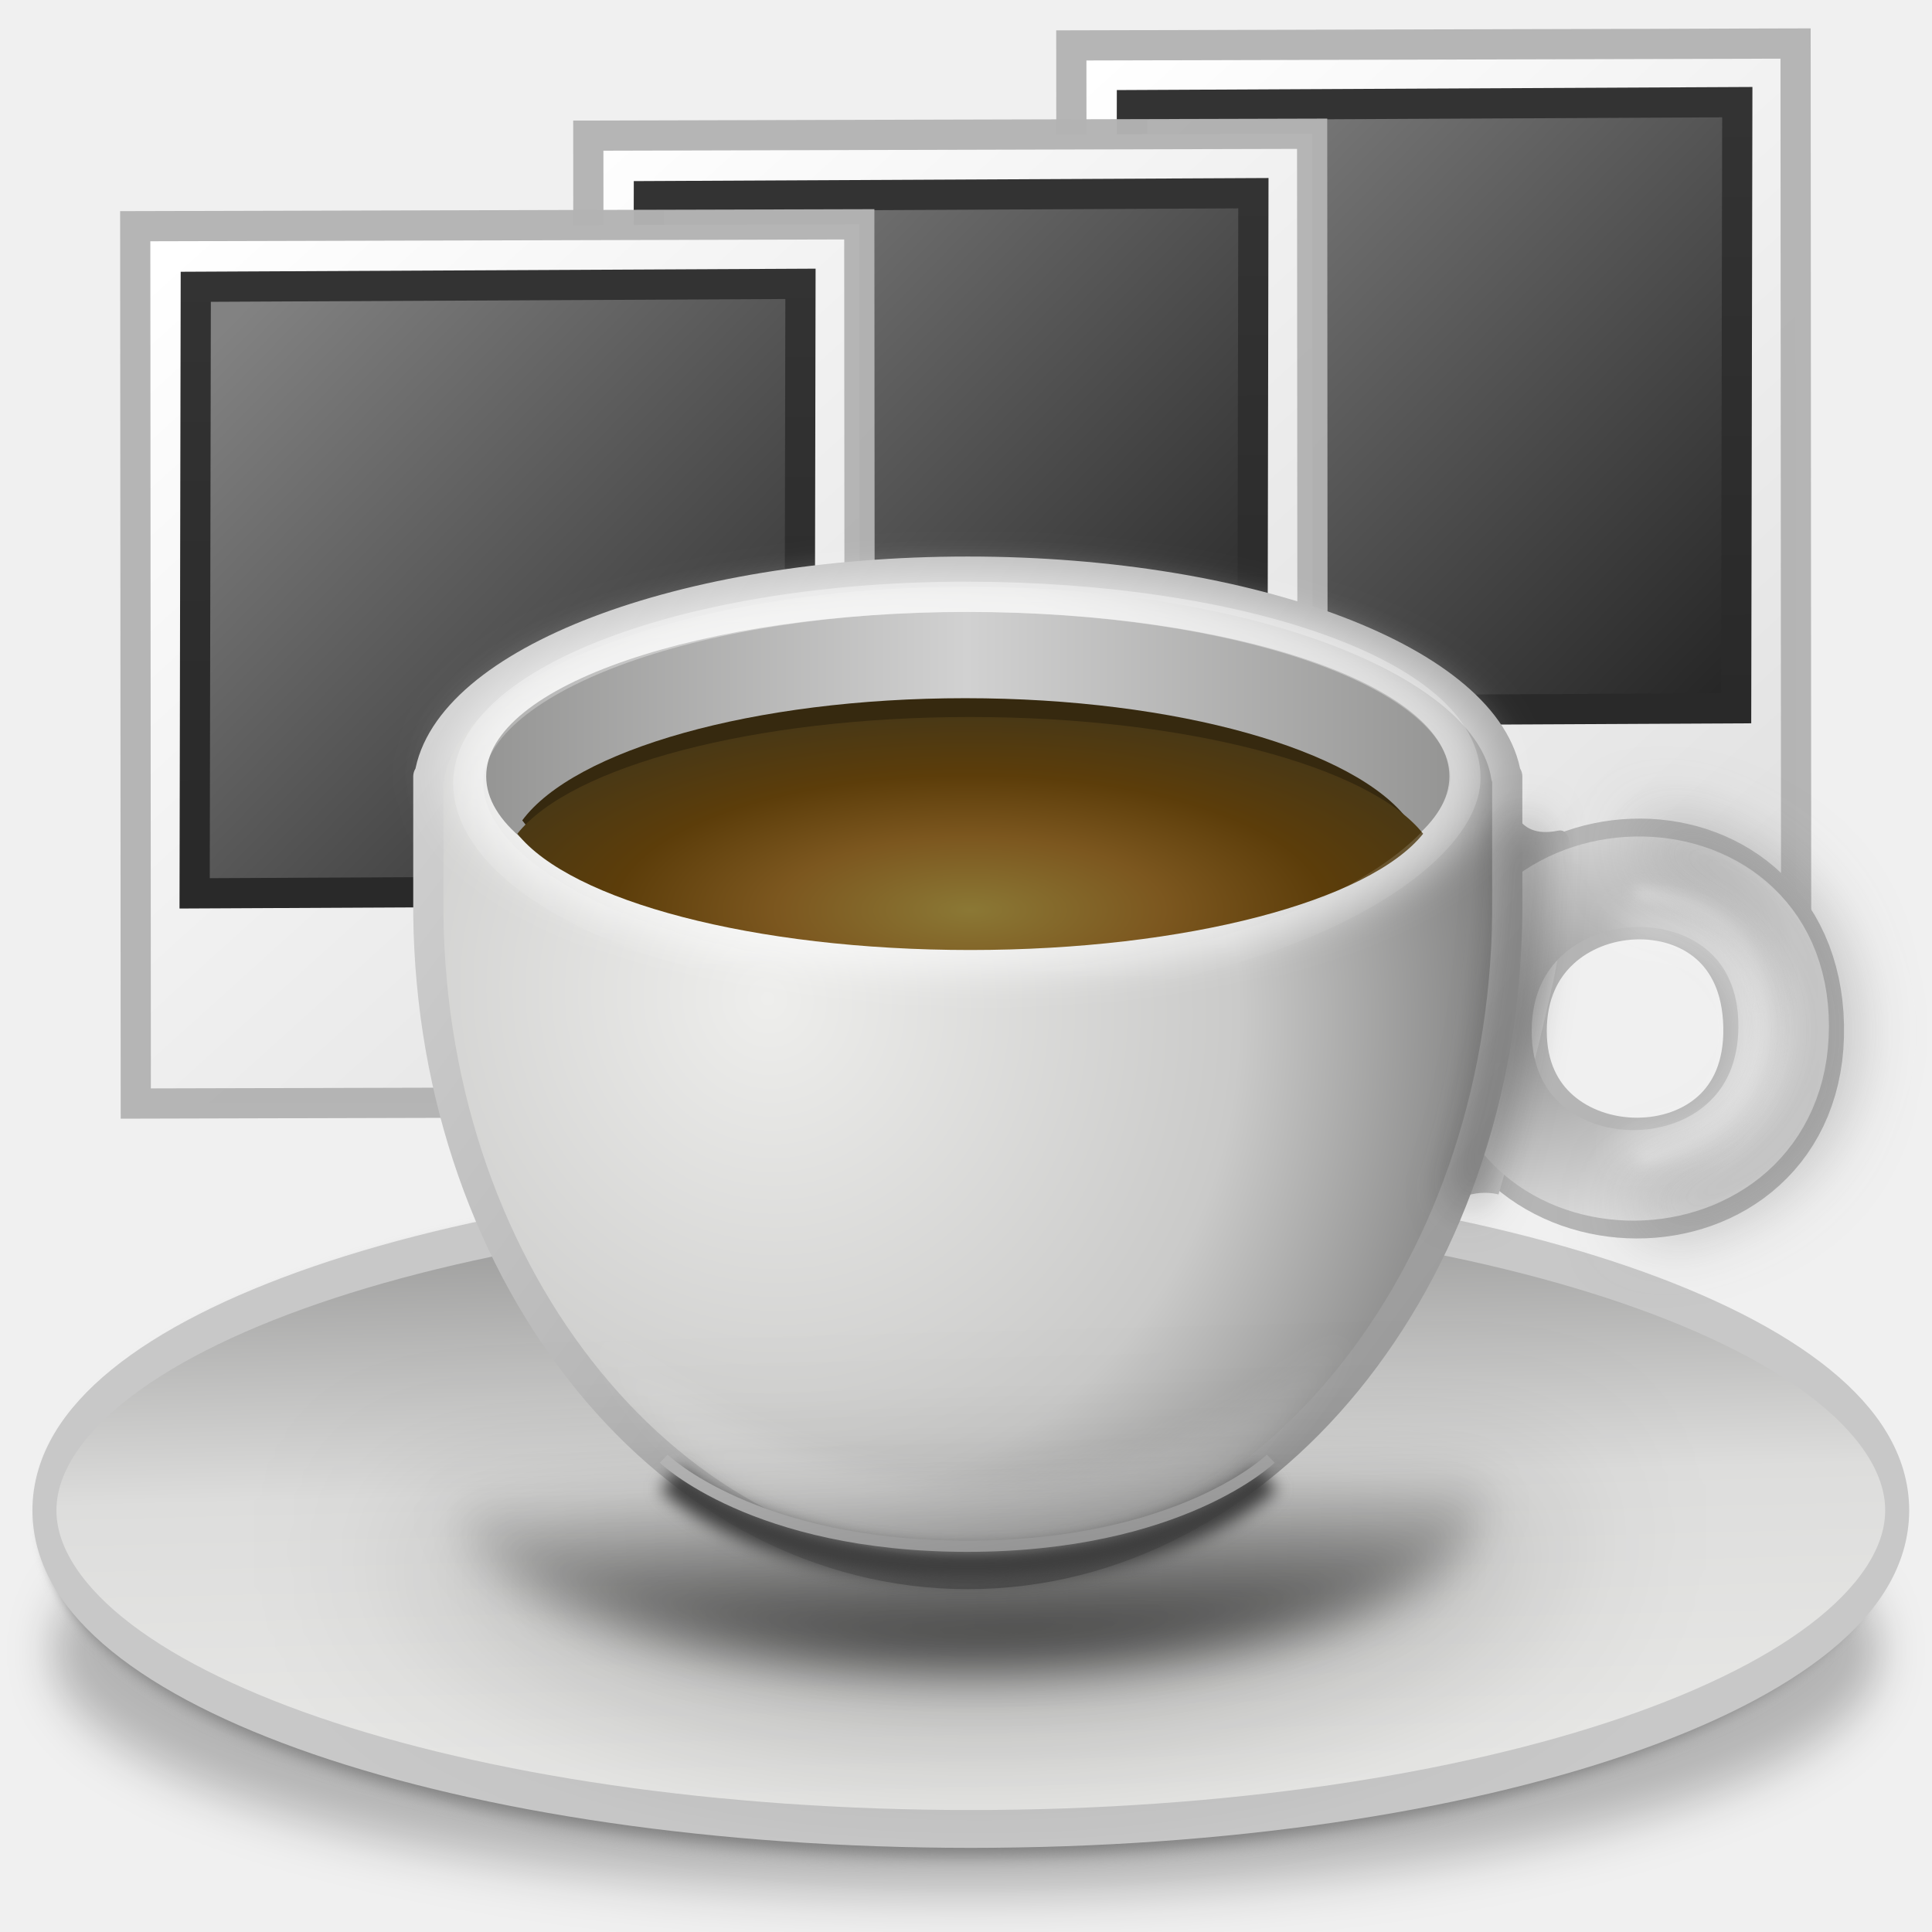
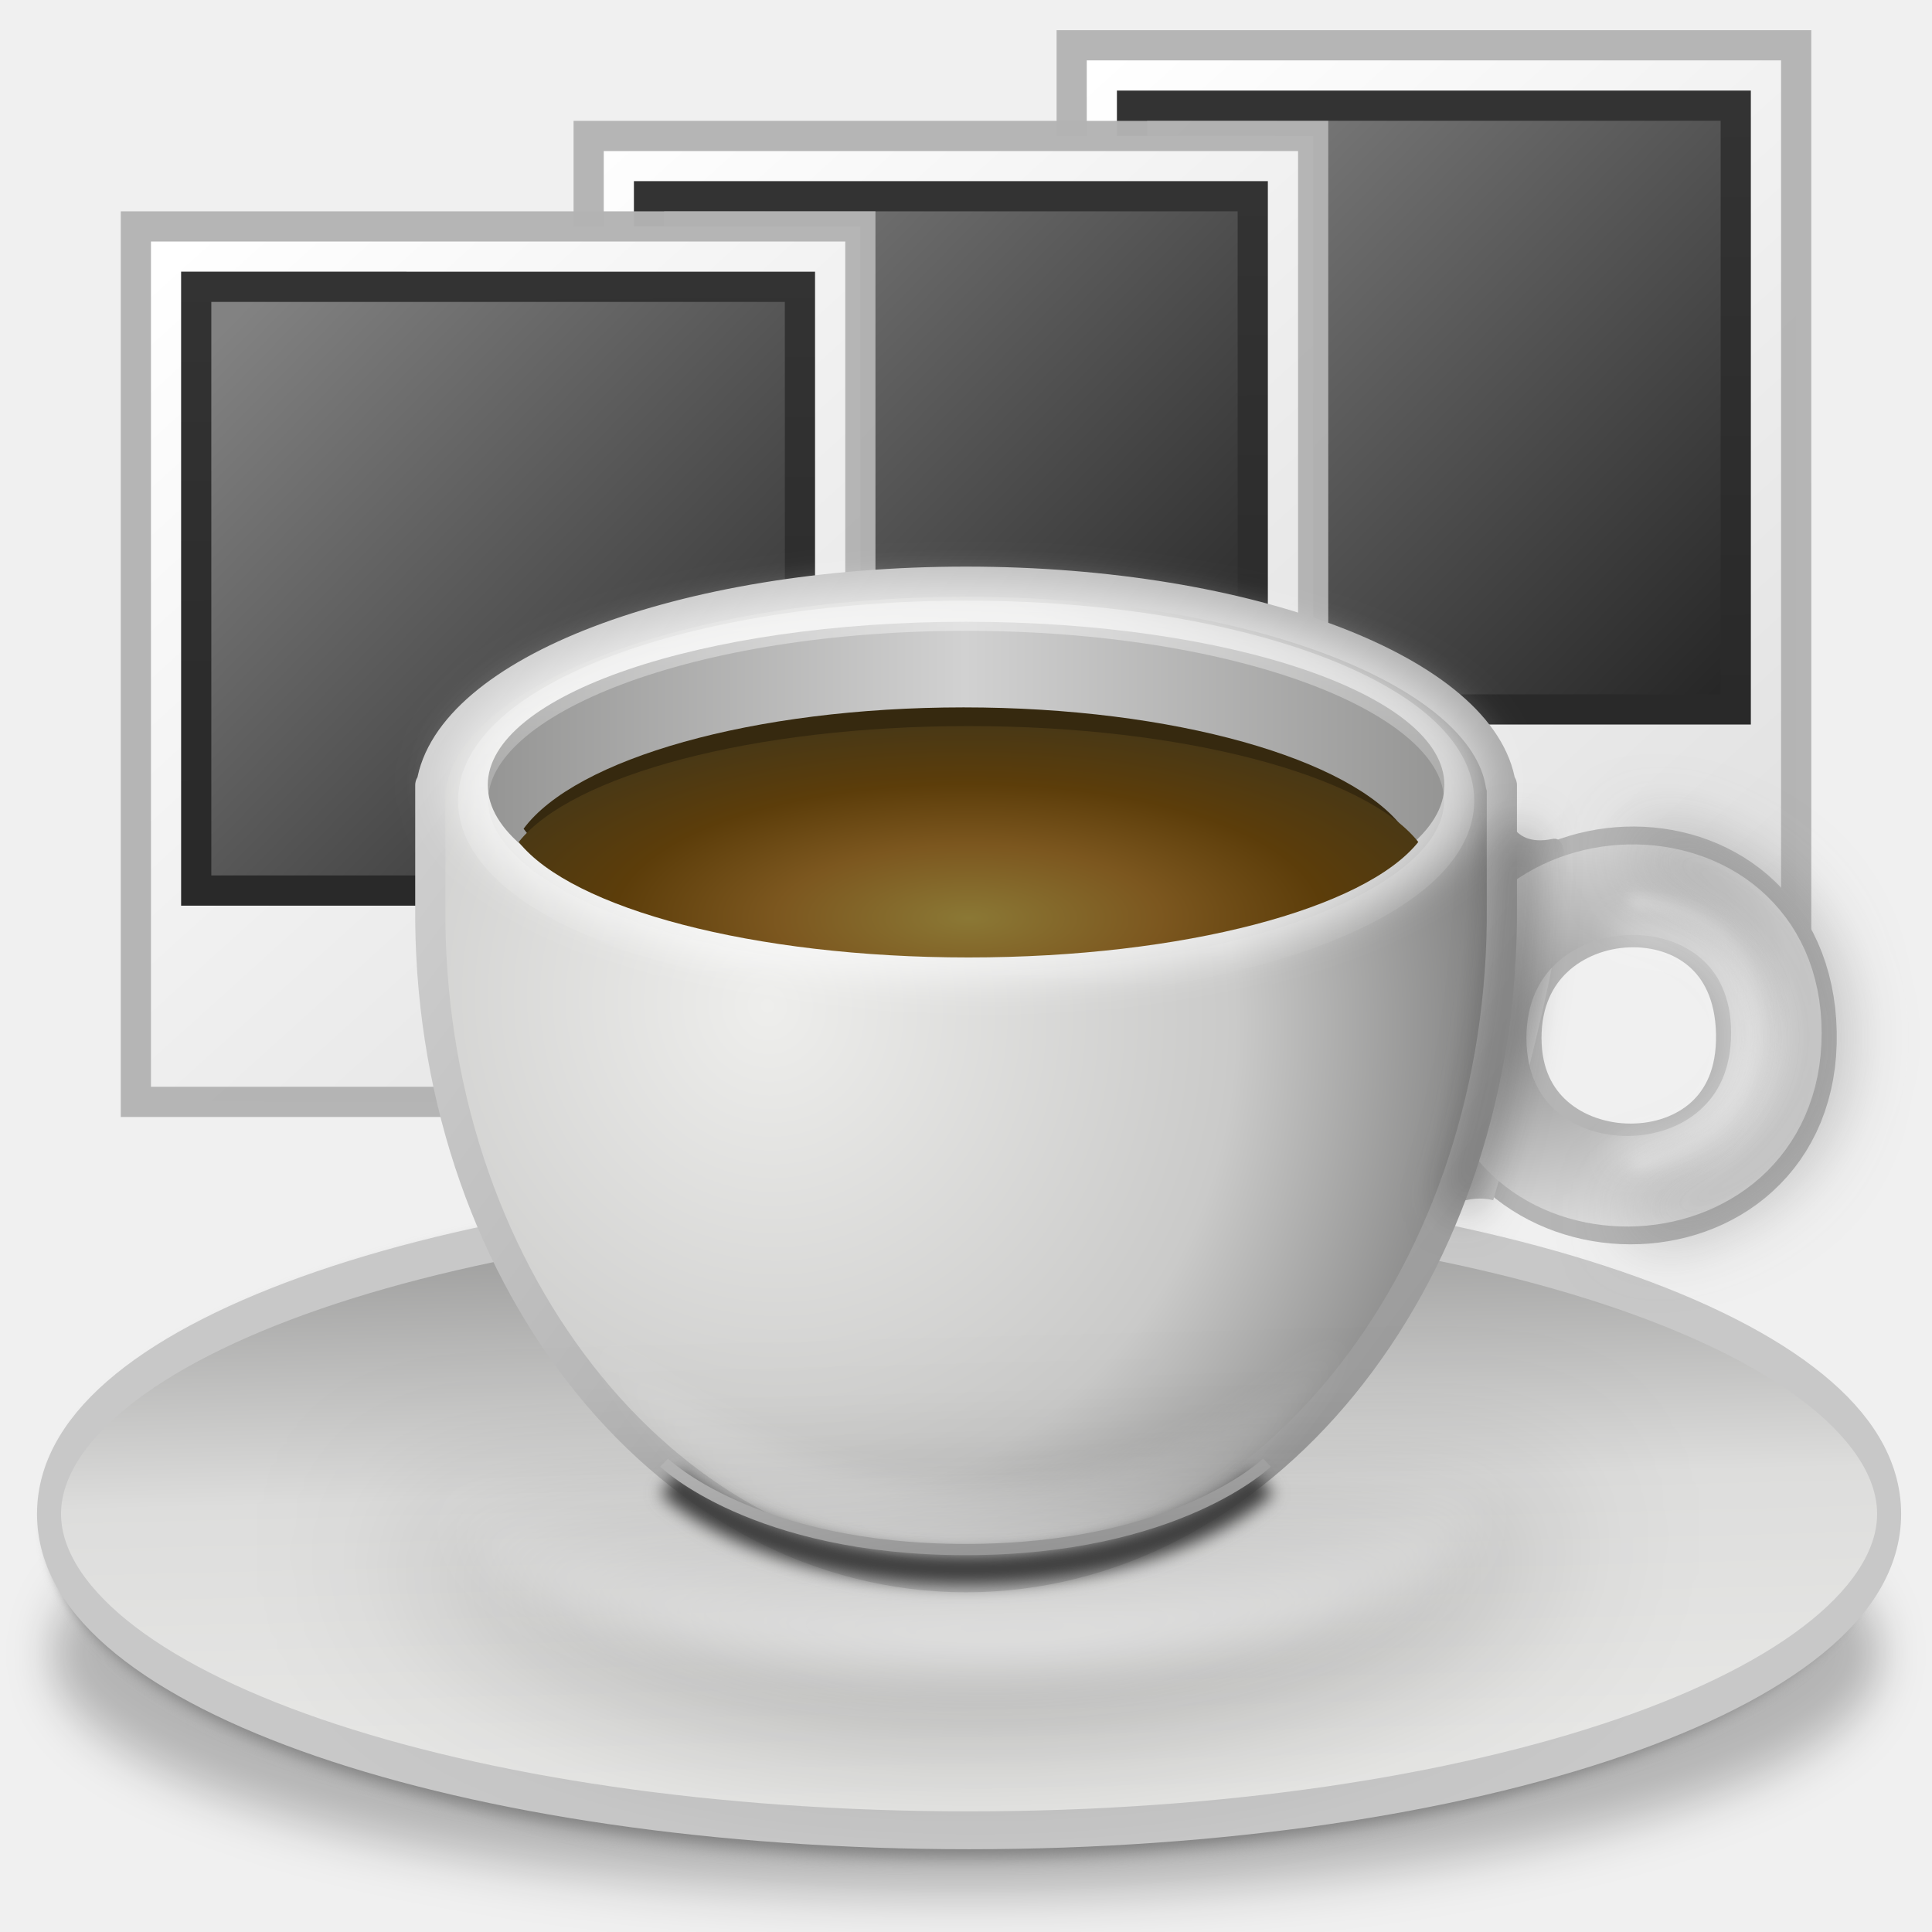
<svg xmlns="http://www.w3.org/2000/svg" xmlns:xlink="http://www.w3.org/1999/xlink" version="1.1" width="64" height="64" id="svg3823">
  <defs id="defs3825">
    <linearGradient id="linearGradient5071-7-3-1">
      <stop id="stop5073-2-9-0" style="stop-color:#000000;stop-opacity:1" offset="0" />
      <stop id="stop5075-2-1-6" style="stop-color:#000000;stop-opacity:0" offset="1" />
    </linearGradient>
    <linearGradient xlink:href="#linearGradient259-942" id="linearGradient4240" gradientUnits="userSpaceOnUse" gradientTransform="matrix(0.2139135,0,0,0.2244086,-11.16175,-1023.815)" x1="108.265" y1="110.281" x2="25.818" y2="14.029" />
    <linearGradient id="linearGradient259-942">
      <stop id="stop3802" style="stop-color:#ffffff;stop-opacity:1" offset="0" />
      <stop id="stop3804" style="stop-color:#e0e0e0;stop-opacity:1" offset="1" />
    </linearGradient>
    <linearGradient xlink:href="#linearGradient4157-401-351" id="linearGradient4242" gradientUnits="userSpaceOnUse" gradientTransform="matrix(0.1901107,0,0,0.1915024,-12.01229,-1018.495)" x1="28.938" y1="17.333" x2="105.365" y2="92.824" />
    <linearGradient id="linearGradient4157-401-351">
      <stop id="stop3790" style="stop-color:#262626;stop-opacity:1" offset="0" />
      <stop id="stop3792" style="stop-color:#828282;stop-opacity:1" offset="1" />
    </linearGradient>
    <linearGradient xlink:href="#linearGradient3610-302" id="linearGradient4244" gradientUnits="userSpaceOnUse" gradientTransform="matrix(0.4315821,0,0,0.559455,11.2688,-992.3885)" x1="-24.032" y1="-13.091" x2="-24.098" y2="-40.164" />
    <linearGradient id="linearGradient3610-302">
      <stop id="stop3796" style="stop-color:#333333;stop-opacity:1" offset="0" />
      <stop id="stop3798" style="stop-color:#292929;stop-opacity:1" offset="1" />
    </linearGradient>
    <linearGradient xlink:href="#linearGradient259-942" id="linearGradient4206" gradientUnits="userSpaceOnUse" gradientTransform="matrix(0.2139135,0,0,0.2244086,-26.42751,-1037.072)" x1="108.265" y1="110.281" x2="25.818" y2="14.029" />
    <linearGradient xlink:href="#linearGradient4157-401-351" id="linearGradient4208" gradientUnits="userSpaceOnUse" gradientTransform="matrix(0.1901107,0,0,0.1915024,-27.31155,-1031.787)" x1="28.938" y1="17.333" x2="105.365" y2="92.824" />
    <linearGradient xlink:href="#linearGradient3610-302" id="linearGradient4210" gradientUnits="userSpaceOnUse" gradientTransform="matrix(0.4315821,0,0,0.559455,-4.03046,-1005.681)" x1="-24.032" y1="-13.091" x2="-24.098" y2="-40.164" />
-     <filter color-interpolation-filters="sRGB" id="filter3955-3" x="-0.028" width="1.055" y="-0.126" height="1.253">
-       <feGaussianBlur stdDeviation="0.335" id="feGaussianBlur3957-5" />
-     </filter>
-     <linearGradient xlink:href="#linearGradient5348-8" id="linearGradient5653" gradientUnits="userSpaceOnUse" x1="-14.992" y1="16.765" x2="-14.992" y2="11.123" />
    <linearGradient id="linearGradient5348-8">
      <stop id="stop5350-1" style="stop-color:#eeeeec;stop-opacity:0.067;" offset="0" />
      <stop id="stop5354-0" style="stop-color:#3c3c3c;stop-opacity:0.84;" offset="1" />
    </linearGradient>
-     <filter color-interpolation-filters="sRGB" id="filter5342-7" x="-0.011" y="-0.052" width="1.023" height="1.103">
-       <feGaussianBlur stdDeviation="0.078" id="feGaussianBlur5344-2" />
-     </filter>
-     <linearGradient xlink:href="#linearGradient5464-4" id="linearGradient5730" gradientUnits="userSpaceOnUse" gradientTransform="matrix(0.390346,0,0,0.3371057,-1.696235,1006.943)" x1="94.203" y1="65.082" x2="106.098" y2="67.957" />
    <linearGradient id="linearGradient5464-4">
      <stop id="stop5466-9" style="stop-color:#989898;stop-opacity:1;" offset="0" />
      <stop offset="0.573" style="stop-color:#b0b0b0;stop-opacity:1;" id="stop5468-9" />
      <stop id="stop5470-2" style="stop-color:#e5e5e5;stop-opacity:1;" offset="1" />
    </linearGradient>
-     <radialGradient xlink:href="#linearGradient5306-3" id="radialGradient5727" gradientUnits="userSpaceOnUse" gradientTransform="matrix(0.2422994,0.2723371,-0.3162934,0.2814075,34.20367,981.3236)" cx="106.305" cy="66.88" fx="106.305" fy="66.88" r="15.57" />
    <linearGradient id="linearGradient5306-3">
      <stop offset="0" style="stop-color:#989898;stop-opacity:1;" id="stop5308-6" />
      <stop id="stop5320-6" style="stop-color:#b0b0b0;stop-opacity:1;" offset="0.331" />
      <stop offset="1" style="stop-color:#e5e5e5;stop-opacity:1;" id="stop5310-7" />
    </linearGradient>
-     <linearGradient xlink:href="#linearGradient3967-4" id="linearGradient5659" gradientUnits="userSpaceOnUse" x1="-13.725" y1="20.628" x2="-13.95" y2="6.172" />
    <linearGradient id="linearGradient3967-4">
      <stop offset="0" style="stop-color:#f9f9f6;stop-opacity:1;" id="stop3969-6" />
      <stop offset="0.509" style="stop-color:#dddddc;stop-opacity:1;" id="stop3971-9" />
      <stop offset="1" style="stop-color:#2f2f2f;stop-opacity:1;" id="stop3973-6" />
    </linearGradient>
-     <radialGradient xlink:href="#linearGradient5272-0" id="radialGradient5721" gradientUnits="userSpaceOnUse" gradientTransform="matrix(0.180531,0.6651864,-0.6213648,0.1686379,36.86119,1029.312)" cx="-7.947" cy="26.682" fx="-7.947" fy="26.682" r="32" />
    <linearGradient id="linearGradient5272-0">
      <stop offset="0" style="stop-color:#eeeeec;stop-opacity:1" id="stop5274-9" />
      <stop offset="0.577" style="stop-color:#cacac9;stop-opacity:1" id="stop5276-9" />
      <stop offset="1" style="stop-color:#6b6b6b;stop-opacity:1" id="stop5278-5" />
    </linearGradient>
-     <linearGradient xlink:href="#linearGradient3584-1" id="linearGradient5723" gradientUnits="userSpaceOnUse" gradientTransform="matrix(0.4344347,0,0,0.4777772,-13.13538,1017.064)" x1="117.303" y1="55.031" x2="53.303" y2="2.36" />
    <linearGradient id="linearGradient3584-1">
      <stop id="stop3586-7" style="stop-color:#929292;stop-opacity:1;" offset="0" />
      <stop id="stop3588-3" style="stop-color:#d4d4d4;stop-opacity:1;" offset="1" />
    </linearGradient>
-     <filter x="-0.056" y="-0.113" width="1.113" height="1.225" color-interpolation-filters="sRGB" id="filter3550-0">
-       <feGaussianBlur stdDeviation="1.374" id="feGaussianBlur3552-8" />
-     </filter>
-     <linearGradient xlink:href="#linearGradient3526-5" id="linearGradient5717" gradientUnits="userSpaceOnUse" gradientTransform="matrix(0.4172382,0,0,0.2846743,21.52335,1018.225)" spreadMethod="reflect" x1="5.684" y1="16.366" x2="35.033" y2="16.366" />
    <linearGradient id="linearGradient3526-5">
      <stop id="stop3528-4" style="stop-color:#d1d1d1;stop-opacity:1" offset="0" />
      <stop id="stop3530-3" style="stop-color:#959594;stop-opacity:1" offset="1" />
    </linearGradient>
-     <radialGradient xlink:href="#linearGradient3740-9" id="radialGradient5713" gradientUnits="userSpaceOnUse" gradientTransform="matrix(0.5010873,-1.2355755e-8,0,0.1891321,19.75713,1020.126)" cx="8.438" cy="32.535" fx="8.438" fy="32.535" r="26.406" />
    <linearGradient id="linearGradient3740-9">
      <stop id="stop3743-4" style="stop-color:#8b7835;stop-opacity:1;" offset="0" />
      <stop id="stop3771-6" style="stop-color:#7c571f;stop-opacity:1;" offset="0.371" />
      <stop id="stop3745-2" style="stop-color:#5c3d0a;stop-opacity:1;" offset="0.686" />
      <stop id="stop3747-3" style="stop-color:#483816;stop-opacity:1" offset="1" />
    </linearGradient>
-     <linearGradient xlink:href="#linearGradient5071-7-3-1" id="linearGradient5669" gradientUnits="userSpaceOnUse" x1="23.476" y1="43.139" x2="23.388" y2="39.335" />
-     <filter color-interpolation-filters="sRGB" id="filter5396-0" x="-0.157" width="1.313" y="-0.529" height="2.059">
-       <feGaussianBlur stdDeviation="1.442" id="feGaussianBlur5398-7" />
-     </filter>
    <linearGradient id="linearGradient5236-7">
      <stop style="stop-color:#ffffff;stop-opacity:1;" offset="0" id="stop5238-4" />
      <stop style="stop-color:#ffffff;stop-opacity:0" offset="1" id="stop5240-3" />
    </linearGradient>
-     <filter id="filter5268-1" x="-0.052" width="1.105" y="-0.177" height="1.354" color-interpolation-filters="sRGB">
-       <feGaussianBlur stdDeviation="0.482" id="feGaussianBlur5270-2" />
-     </filter>
-     <linearGradient xlink:href="#linearGradient5236-7" id="linearGradient5673" gradientUnits="userSpaceOnUse" gradientTransform="translate(-64.30252,-0.03124965)" x1="87.05" y1="53.75" x2="87.05" y2="41.73" />
-     <filter color-interpolation-filters="sRGB" id="filter3615-8" x="-0.032" y="-0.098" width="1.064" height="1.196">
-       <feGaussianBlur stdDeviation="0.655" id="feGaussianBlur3617-0" />
-     </filter>
-     <linearGradient xlink:href="#linearGradient5236-7" id="linearGradient5707" gradientUnits="userSpaceOnUse" gradientTransform="matrix(0.4300849,0,0,0.3226855,21.44947,1018.005)" x1="-1.937" y1="0.988" x2="-1.937" y2="31.827" />
-     <filter id="filter5300-7" x="-0.05" width="1.101" y="-0.353" height="1.756" color-interpolation-filters="sRGB">
-       <feGaussianBlur stdDeviation="0.21" id="feGaussianBlur5302-7" />
-     </filter>
-     <linearGradient xlink:href="#linearGradient3584-0-9" id="linearGradient5703" gradientUnits="userSpaceOnUse" gradientTransform="matrix(0.9398945,0,0,1.01253,1.273833,1002.024)" x1="21.767" y1="47.292" x2="19.958" y2="34.771" />
    <linearGradient id="linearGradient3584-0-9">
      <stop id="stop3586-1-3" style="stop-color:#5f5f5f;stop-opacity:1" offset="0" />
      <stop id="stop3588-6-2" style="stop-color:#c6c6c6;stop-opacity:1" offset="1" />
    </linearGradient>
-     <filter color-interpolation-filters="sRGB" id="filter5518-0" x="-1.03" width="3.072" y="-0.145" height="1.299">
-       <feGaussianBlur stdDeviation="1.554" id="feGaussianBlur5520-7" />
-     </filter>
-     <filter color-interpolation-filters="sRGB" id="filter4172-8" x="-0.122" width="1.285" y="-0.082" height="1.163">
-       <feGaussianBlur stdDeviation="0.461" id="feGaussianBlur4174-2" />
-     </filter>
-     <filter color-interpolation-filters="sRGB" id="filter4157-0" x="-0.314" width="1.665" y="-0.209" height="1.419">
-       <feGaussianBlur stdDeviation="1.174" id="feGaussianBlur4159-7" />
-     </filter>
-     <filter id="filter5623" x="-0.459" width="2.021" y="-0.28" height="1.561">
-       <feGaussianBlur stdDeviation="2.367" id="feGaussianBlur5625" />
-     </filter>
    <linearGradient xlink:href="#linearGradient259-942" id="linearGradient1" gradientUnits="userSpaceOnUse" gradientTransform="matrix(0.2139135,0,0,0.2244086,-11.16175,-1023.815)" x1="108.265" y1="110.281" x2="25.818" y2="14.029" />
    <linearGradient xlink:href="#linearGradient4157-401-351" id="linearGradient2" gradientUnits="userSpaceOnUse" gradientTransform="matrix(0.1901107,0,0,0.1915024,-12.01229,-1018.495)" x1="28.938" y1="17.333" x2="105.365" y2="92.824" />
    <linearGradient xlink:href="#linearGradient3610-302" id="linearGradient3" gradientUnits="userSpaceOnUse" gradientTransform="matrix(0.4315821,0,0,0.559455,11.2688,-992.3885)" x1="-24.032" y1="-13.091" x2="-24.098" y2="-40.164" />
-     <linearGradient xlink:href="#linearGradient5071-7-3-1" id="linearGradient4" gradientUnits="userSpaceOnUse" x1="23.476" y1="43.139" x2="23.388" y2="39.335" />
+     <filter color-interpolation-filters="sRGB" id="filter3955-3-3" x="-0.028" width="1.055" y="-0.126" height="1.253">
+       <feGaussianBlur stdDeviation="0.335" id="feGaussianBlur3957-5-6" />
+     </filter>
+     <filter color-interpolation-filters="sRGB" id="filter5342-7-3" x="-0.011" y="-0.052" width="1.023" height="1.104">
+       <feGaussianBlur stdDeviation="0.078" id="feGaussianBlur5344-2-5" />
+     </filter>
+     <radialGradient xlink:href="#linearGradient5306-3" id="radialGradient5727-1" gradientUnits="userSpaceOnUse" gradientTransform="matrix(0.2422994,0.2723371,-0.3162934,0.2814075,34.20367,981.3236)" cx="106.305" cy="66.88" fx="106.305" fy="66.88" r="15.57" />
+     <radialGradient xlink:href="#linearGradient5272-0" id="radialGradient5721-0" gradientUnits="userSpaceOnUse" gradientTransform="matrix(0.180531,0.6651864,-0.6213648,0.1686379,36.86119,1029.312)" cx="-7.947" cy="26.682" fx="-7.947" fy="26.682" r="32" />
+     <filter x="-0.056" y="-0.113" width="1.113" height="1.225" color-interpolation-filters="sRGB" id="filter3550-0-7">
+       <feGaussianBlur stdDeviation="1.374" id="feGaussianBlur3552-8-9" />
+     </filter>
+     <radialGradient xlink:href="#linearGradient3740-9" id="radialGradient5713-2" gradientUnits="userSpaceOnUse" gradientTransform="matrix(0.5010873,-1.2355755e-8,0,0.1891321,19.75713,1020.126)" cx="8.438" cy="32.535" fx="8.438" fy="32.535" r="26.406" />
+     <filter color-interpolation-filters="sRGB" id="filter5396-0-2" x="-0.157" width="1.313" y="-0.529" height="2.059">
+       <feGaussianBlur stdDeviation="1.442" id="feGaussianBlur5398-7-2" />
+     </filter>
+     <linearGradient xlink:href="#linearGradient5236-7" id="linearGradient5671" gradientUnits="userSpaceOnUse" x1="23.476" y1="43.139" x2="23.388" y2="39.335" />
+     <filter id="filter5268-1-7" x="-0.052" width="1.105" y="-0.177" height="1.354" color-interpolation-filters="sRGB">
+       <feGaussianBlur stdDeviation="0.482" id="feGaussianBlur5270-2-3" />
+     </filter>
+     <filter color-interpolation-filters="sRGB" id="filter3615-8-6" x="-0.032" y="-0.098" width="1.064" height="1.196">
+       <feGaussianBlur stdDeviation="0.655" id="feGaussianBlur3617-0-1" />
+     </filter>
+     <filter id="filter5300-7-2" x="-0.051" width="1.101" y="-0.354" height="1.758" color-interpolation-filters="sRGB">
+       <feGaussianBlur stdDeviation="0.21" id="feGaussianBlur5302-7-9" />
+     </filter>
+     <filter color-interpolation-filters="sRGB" id="filter5518-0-9" x="-1.031" width="3.074" y="-0.145" height="1.299">
+       <feGaussianBlur stdDeviation="1.554" id="feGaussianBlur5520-7-4" />
+     </filter>
+     <filter color-interpolation-filters="sRGB" id="filter4172-8-7" x="-0.122" width="1.285" y="-0.082" height="1.163">
+       <feGaussianBlur stdDeviation="0.461" id="feGaussianBlur4174-2-8" />
+     </filter>
+     <filter color-interpolation-filters="sRGB" id="filter4157-0-4" x="-0.314" width="1.665" y="-0.209" height="1.419">
+       <feGaussianBlur stdDeviation="1.174" id="feGaussianBlur4159-7-5" />
+     </filter>
+     <filter id="filter5623-0" x="-0.459" width="2.021" y="-0.281" height="1.562">
+       <feGaussianBlur stdDeviation="2.367" id="feGaussianBlur5625-3" />
+     </filter>
+     <linearGradient xlink:href="#linearGradient5348-8" id="linearGradient5" gradientUnits="userSpaceOnUse" x1="-14.992" y1="16.765" x2="-14.992" y2="11.123" />
+     <linearGradient xlink:href="#linearGradient5464-4" id="linearGradient6" gradientUnits="userSpaceOnUse" gradientTransform="matrix(0.390346,0,0,0.3371057,-1.696235,1006.943)" x1="94.203" y1="65.082" x2="106.098" y2="67.957" />
+     <linearGradient xlink:href="#linearGradient3967-4" id="linearGradient7" gradientUnits="userSpaceOnUse" x1="-13.725" y1="20.628" x2="-13.95" y2="6.172" />
+     <linearGradient xlink:href="#linearGradient3584-1" id="linearGradient8" gradientUnits="userSpaceOnUse" gradientTransform="matrix(0.4344347,0,0,0.4777772,-13.13538,1017.064)" x1="117.303" y1="55.031" x2="53.303" y2="2.36" />
+     <linearGradient xlink:href="#linearGradient3526-5" id="linearGradient9" gradientUnits="userSpaceOnUse" gradientTransform="matrix(0.4172382,0,0,0.2846743,21.52335,1018.225)" x1="5.684" y1="16.366" x2="35.033" y2="16.366" spreadMethod="reflect" />
+     <linearGradient xlink:href="#linearGradient5071-7-3-1" id="linearGradient10" gradientUnits="userSpaceOnUse" x1="23.476" y1="43.139" x2="23.388" y2="39.335" />
+     <linearGradient xlink:href="#linearGradient5236-7" id="linearGradient11" gradientUnits="userSpaceOnUse" gradientTransform="translate(-64.30252,-0.03124965)" x1="87.05" y1="53.75" x2="87.05" y2="41.73" />
+     <linearGradient xlink:href="#linearGradient5236-7" id="linearGradient12" gradientUnits="userSpaceOnUse" gradientTransform="matrix(0.4300849,0,0,0.3226855,21.44947,1018.005)" x1="-1.937" y1="0.988" x2="-1.937" y2="31.827" />
+     <linearGradient xlink:href="#linearGradient3584-0-9" id="linearGradient13" gradientUnits="userSpaceOnUse" gradientTransform="matrix(0.9398945,0,0,1.01253,1.273833,1002.024)" x1="21.767" y1="47.292" x2="19.958" y2="34.771" />
  </defs>
  <g id="layer1" transform="matrix(1.305834,0,0,1.306023,3.65999,-1310.718)" style="stroke-width:0.766">
    <g transform="translate(35.80373,6.665439)" id="g4234" style="display:inline;stroke-width:0.766">
-       <rect width="18.373" height="22.244" x="-6.31" y="-1020.294" transform="matrix(-0.9999966,0.00262257,-6.3478256e-4,-0.9999998,0,0)" id="rect4236" style="fill:url(#linearGradient1);fill-opacity:1;stroke:#b3b3b3;stroke-width:0.766;stroke-linecap:round;stroke-linejoin:miter;stroke-miterlimit:4;stroke-dasharray:none;stroke-opacity:0.969" />
-       <rect width="15.358" height="15.374" rx="0" ry="0" x="-7.342" y="-1014.932" transform="matrix(-0.9999881,0.00488177,0.00187765,-0.9999982,0,0)" id="rect4238" style="fill:url(#linearGradient2);fill-opacity:1;stroke:url(#linearGradient3);stroke-width:0.766;stroke-linecap:round;stroke-linejoin:miter;stroke-miterlimit:4;stroke-dasharray:none;stroke-opacity:1" />
+       <path id="rect4236" style="fill:url(#linearGradient1);stroke:#b3b3b3;stroke-linecap:round;stroke-opacity:0.969" transform="matrix(-0.9999966,0.00262257,-6.3478256e-4,-0.9999998,0,0)" d="m -6.311,-1020.3 18.379,0.048 -0.014,22.205 -18.379,-0.048 z" />
+       <path id="rect4238" style="fill:url(#linearGradient2);stroke:url(#linearGradient3);stroke-width:0.766;stroke-linecap:round" transform="matrix(-0.9999881,0.00488177,0.00187765,-0.9999982,0,0)" d="m -7.332,-1014.961 15.316,0.075 0.029,15.314 -15.316,-0.075 z" />
    </g>
    <g id="g4224" transform="translate(22.15663,8.680403)" style="display:inline;stroke-width:0.766">
-       <rect style="fill:url(#linearGradient4240);fill-opacity:1;stroke:#b3b3b3;stroke-width:0.766;stroke-linecap:round;stroke-linejoin:miter;stroke-miterlimit:4;stroke-dasharray:none;stroke-opacity:0.969" id="rect4148" transform="matrix(-0.9999966,0.00262257,-6.3478256e-4,-0.9999998,0,0)" y="-1020.584" x="-7.693" height="22.257" width="18.362" />
-       <rect style="fill:url(#linearGradient4242);fill-opacity:1;stroke:url(#linearGradient4244);stroke-width:0.766;stroke-linecap:round;stroke-linejoin:miter;stroke-miterlimit:4;stroke-dasharray:none;stroke-opacity:1" id="rect4150" transform="matrix(-0.9999881,0.00488177,0.00187765,-0.9999982,0,0)" y="-1015.246" x="-8.714" ry="0" rx="0" height="15.387" width="15.336" />
+       <path id="rect4148" style="fill:url(#linearGradient4240);stroke:#b3b3b3;stroke-linecap:round;stroke-opacity:0.969" transform="matrix(-0.9999966,0.00262257,-6.3478256e-4,-0.9999998,0,0)" d="m -7.705,-1020.586 18.379,0.048 -0.014,22.203 -18.379,-0.048 z" />
+       <path id="rect4150" style="fill:url(#linearGradient4242);stroke:url(#linearGradient4244);stroke-width:0.766;stroke-linecap:round" transform="matrix(-0.9999881,0.00488177,0.00187765,-0.9999982,0,0)" d="m -8.727,-1015.25 15.316,0.075 0.029,15.314 -15.316,-0.075 z" />
    </g>
    <g id="g4202" transform="translate(-2.090571,-2.492006)" style="display:inline;stroke-width:0.766">
-       <rect width="18.368" height="22.253" x="-20.444" y="-1034.083" transform="matrix(-0.9999966,0.00262257,-6.3478256e-4,-0.9999998,0,0)" id="rect3580" style="fill:url(#linearGradient4206);fill-opacity:1;stroke:#b3b3b3;stroke-width:0.766;stroke-linecap:round;stroke-linejoin:miter;stroke-miterlimit:4;stroke-dasharray:none;stroke-opacity:0.969" />
-       <rect width="15.34" height="15.385" rx="0" ry="0" x="-21.497" y="-1028.778" transform="matrix(-0.9999881,0.00488177,0.00187765,-0.9999982,0,0)" id="rect3582" style="fill:url(#linearGradient4208);fill-opacity:1;stroke:url(#linearGradient4210);stroke-width:0.766;stroke-linecap:round;stroke-linejoin:miter;stroke-miterlimit:4;stroke-dasharray:none;stroke-opacity:1" />
+       <path id="rect3580" style="fill:url(#linearGradient4206);stroke:#b3b3b3;stroke-linecap:round;stroke-opacity:0.969" transform="matrix(-0.9999966,0.00262257,-6.3478256e-4,-0.9999998,0,0)" d="m -20.457,-1034.089 18.379,0.048 -0.014,22.205 -18.379,-0.048 z" />
+       <path id="rect3582" style="fill:url(#linearGradient4208);stroke:url(#linearGradient4210);stroke-width:0.766;stroke-linecap:round" transform="matrix(-0.9999881,0.00488177,0.00187765,-0.9999982,0,0)" d="m -21.513,-1028.782 15.316,0.075 0.029,15.314 -15.316,-0.075 z" />
    </g>
-     <g id="g6347" style="display:inline;stroke-width:0.766" transform="translate(-2.174902,0.4019733)">
-       <ellipse transform="matrix(1.592092,0,0,1.937094,46.2541,1018.848)" id="path3953" style="opacity:0.25;fill:#000000;fill-opacity:1;stroke:none;stroke-width:0.766;filter:url(#filter3955-3)" cx="-14.054" cy="13.529" rx="14.584" ry="3.182" />
-       <ellipse style="opacity:0.784;fill:url(#linearGradient5653);fill-opacity:1;stroke:none;stroke-width:0.766" id="path5346" transform="matrix(1.612438,0,0,2.541313,46.671,1007.115)" cx="-14.054" cy="13.529" rx="14.584" ry="3.182" />
-       <ellipse style="fill:none;stroke:#828282;stroke-width:0.285;stroke-linecap:round;stroke-linejoin:round;stroke-miterlimit:4;stroke-dasharray:none;stroke-opacity:1;filter:url(#filter5342-7)" id="path5304" transform="matrix(1.591963,0,0,2.557236,46.24865,1007.163)" cx="-14.054" cy="13.529" rx="14.584" ry="3.182" />
-       <path style="fill:none;stroke:#b5b5b5;stroke-width:3.063;stroke-linecap:butt;stroke-linejoin:miter;stroke-miterlimit:4;stroke-dasharray:none;stroke-opacity:1" d="m 37.079,1029.345 c 0,-4.909 7.438,-5.329 7.541,-0.126 0.103,5.204 -7.541,5.035 -7.541,0.126 z" id="path5400" />
-       <path id="path5454" d="m 37.729,1023.461 c 0,0 0.028,1.038 1.171,0.801 1.267,-0.263 -1.513,9.228 -1.513,9.228 0,0 -0.976,-0.295 -1.61,0.674 -1.464,2.236 1.952,-10.703 1.952,-10.703 z" style="fill:url(#linearGradient5730);fill-opacity:1;stroke:none;stroke-width:0.766" />
-       <path id="path4584" d="m 37.079,1029.345 c 0,-4.909 7.541,-5.144 7.541,-0.126 0,5.019 -7.541,5.035 -7.541,0.126 z" style="fill:none;stroke:url(#radialGradient5727);stroke-width:2.297;stroke-linecap:butt;stroke-linejoin:miter;stroke-miterlimit:4;stroke-dasharray:none;stroke-opacity:1" />
-       <ellipse transform="matrix(1.611369,0,0,2.539629,46.64577,1007.143)" id="path3150" style="fill:url(#linearGradient5659);fill-opacity:1;stroke:#c8c8c8;stroke-width:0.378;stroke-linecap:round;stroke-linejoin:round;stroke-miterlimit:4;stroke-dasharray:none;stroke-opacity:1" cx="-14.054" cy="13.529" rx="14.584" ry="3.182" />
-       <path d="m 23.923,1017.692 c -7.268,0 -13.217,2.299 -13.658,5.196 h -0.027 v 0.343 2.926 0.224 c 0.098,9.259 6.191,16.737 13.685,16.737 7.493,0 13.587,-7.478 13.685,-16.737 7.43e-4,-0.076 0,-0.148 0,-0.224 v -2.926 -0.343 h -0.027 c -0.44,-2.897 -6.39,-5.196 -13.658,-5.196 z" id="path2706" style="display:inline;overflow:visible;visibility:visible;fill:url(#radialGradient5721);fill-opacity:1;fill-rule:nonzero;stroke:url(#linearGradient5723);stroke-width:0.766;stroke-linecap:square;stroke-linejoin:round;stroke-miterlimit:4;stroke-dasharray:none;stroke-dashoffset:0;stroke-opacity:1;marker:none;enable-background:accumulate" />
-       <path d="m 35.033,16.366 c 0.003,8.087 -13.108,14.643 -29.281,14.643 -16.174,0 -29.284,-6.556 -29.281,-14.643 -0.003,-8.087 13.108,-14.643 29.281,-14.643 16.174,0 29.284,6.556 29.281,14.643 z" transform="matrix(0.4502086,0,0,0.3448352,21.39051,1017.195)" id="path3534" style="display:inline;overflow:visible;visibility:visible;opacity:0.6;fill:#ffffff;fill-opacity:1;fill-rule:nonzero;stroke:none;stroke-width:1.425;marker:none;filter:url(#filter3550-0);enable-background:accumulate" />
-       <path d="m 36.14,1022.884 c 0.001,2.302 -5.469,4.169 -12.217,4.169 -6.748,0 -12.219,-1.867 -12.217,-4.169 -0.001,-2.302 5.469,-4.169 12.217,-4.169 6.748,0 12.219,1.867 12.217,4.169 z" id="path3499" style="display:inline;overflow:visible;visibility:visible;fill:url(#linearGradient5717);fill-opacity:1;fill-rule:nonzero;stroke:none;stroke-width:0.766;marker:none;enable-background:accumulate" />
-       <path d="m 23.859,1020.902 c -5.388,0 -9.918,1.317 -11.238,3.099 1.326,1.779 5.856,3.087 11.238,3.087 5.38,0 9.91,-1.308 11.238,-3.087 -1.32,-1.782 -5.85,-3.099 -11.238,-3.099 z" id="path3736" style="display:inline;overflow:visible;visibility:visible;fill:#36290f;fill-opacity:1;fill-rule:nonzero;stroke:none;stroke-width:0.766;marker:none;enable-background:accumulate" />
-       <path d="m 23.985,1021.379 c -5.509,0 -10.14,1.258 -11.489,2.961 1.356,1.7 5.987,2.949 11.489,2.949 5.501,0 10.132,-1.25 11.489,-2.949 -1.35,-1.703 -5.981,-2.961 -11.489,-2.961 z" id="path3501" style="display:inline;overflow:visible;visibility:visible;fill:url(#radialGradient5713);fill-opacity:1;fill-rule:nonzero;stroke:none;stroke-width:0.766;marker:none;enable-background:accumulate" />
-       <ellipse style="opacity:0.49;fill:url(#linearGradient4);fill-opacity:1;fill-rule:nonzero;stroke:none;stroke-width:0.766;filter:url(#filter5396-0)" id="path5366" transform="matrix(1.427697,0,0,1.574647,-10.12549,978.6119)" cx="23.865" cy="39.691" rx="11.049" ry="3.27" />
-       <ellipse transform="matrix(1.184297,0,0,1.306194,-4.316983,989.3987)" id="path5234" style="opacity:0.745;fill:url(#linearGradient5669);fill-opacity:1;fill-rule:nonzero;stroke:none;stroke-width:0.766;filter:url(#filter5268-1)" ry="3.27" rx="11.049" cy="39.691" cx="23.865" />
-       <path d="m 46.072,37.688 c -5.218,7.124 -14.348,11.844 -24.75,11.844 -10.381,10e-7 -19.496,-4.712 -24.719,-11.812 4.018,9.384 13.572,16 24.719,16 11.161,0 20.741,-6.627 24.75,-16.031 z" transform="matrix(0.4344347,0,0,0.4777772,14.79987,1017.079)" id="path3590" style="display:inline;overflow:visible;visibility:visible;opacity:0.3;fill:url(#linearGradient5673);fill-opacity:1;fill-rule:nonzero;stroke:none;stroke-width:1.326;marker:none;filter:url(#filter3615-8);enable-background:accumulate" />
-       <path d="m 36.548,1022.916 c 0.001,2.161 -5.131,5.236 -12.68,5.288 -7.27,0.05 -12.618,-2.535 -12.617,-5.145 -0.001,-2.61 5.669,-4.729 12.625,-4.729 6.956,0 12.673,1.976 12.672,4.586 z" id="path3664" style="display:inline;overflow:visible;visibility:visible;opacity:0.4;fill:none;stroke:url(#linearGradient5707);stroke-width:0.766;stroke-linecap:square;stroke-linejoin:round;stroke-miterlimit:4;stroke-dasharray:none;stroke-dashoffset:0;stroke-opacity:1;marker:none;enable-background:accumulate" />
-       <path transform="matrix(0.9877018,0,0,1.005489,0.337462,921.4947)" id="path5180" d="m 16.243,118.55 c 0,0 2.273,2.208 7.657,2.208 5.384,0 7.657,-2.208 7.657,-2.208" style="fill:none;stroke:#3d3d3d;stroke-width:0.768;stroke-linecap:butt;stroke-linejoin:miter;stroke-miterlimit:4;stroke-dasharray:none;stroke-opacity:1;filter:url(#filter5300-7)" />
-       <path style="fill:none;stroke:url(#linearGradient5703);stroke-width:0.284;stroke-linecap:butt;stroke-linejoin:miter;stroke-miterlimit:4;stroke-dasharray:none;stroke-opacity:1" d="m 16.21,1040.192 c 0,0 2.286,2.22 7.699,2.22 5.414,0 7.699,-2.22 7.699,-2.22" id="path5166" />
-       <path transform="matrix(0.3713639,0,0,0.3713639,0.1083107,1004.661)" id="path5480" d="m 102.223,52.34 c 0,0 -1e-5,15.203 -4.243,25.809" style="opacity:0.608;fill:none;stroke:#1e1e1e;stroke-width:1.378;stroke-linecap:butt;stroke-linejoin:miter;stroke-miterlimit:4;stroke-dasharray:none;stroke-opacity:1;filter:url(#filter5518-0)" />
-       <path transform="matrix(0.3713639,0,0,0.3713639,0.1083107,1004.661)" id="path4097" d="m 109.75,57 c 0,0 9.125,-0.079 9.125,8.969 0,9.048 -8.875,9.281 -8.875,9.281" style="fill:none;stroke:#dedede;stroke-width:0.766px;stroke-linecap:butt;stroke-linejoin:miter;stroke-opacity:1;filter:url(#filter4172-8)" />
-       <path transform="matrix(0.3713639,0,0,0.3713639,0.1083107,1004.661)" style="fill:none;stroke:#ffffff;stroke-width:0.766px;stroke-linecap:butt;stroke-linejoin:miter;stroke-opacity:1;filter:url(#filter4157-0)" d="m 108.75,59.25 c 0,0 9.125,-1.079 9.125,7.219 0,8.298 -8.875,8.031 -8.875,8.031" id="path4099" />
-       <path transform="matrix(0.3713639,0,0,0.3713639,0.1083107,1004.661)" style="opacity:0.618;fill:none;stroke:#757575;stroke-width:2.827;stroke-linecap:butt;stroke-linejoin:miter;stroke-miterlimit:4;stroke-dasharray:none;stroke-opacity:1;filter:url(#filter5623)" d="m 110.25,53.5 c 0,0 12.375,1.671 12.375,12.969 0,11.298 -12.625,12.281 -12.625,12.281" id="path4162" />
+     <g id="g6347" style="display:inline;stroke-width:0.771" transform="matrix(0.9931653,0,0,0.9930635,-2.054863,7.716712)">
+       <path transform="matrix(1.604027,0,0,1.937094,46.46356,1018.848)" d="m 0.53,13.529 c 0,1.757 -6.53,3.182 -14.584,3.182 -8.055,0 -14.584,-1.425 -14.584,-3.182 0,-1.757 6.53,-3.182 14.584,-3.182 8.055,0 14.584,1.425 14.584,3.182 z" id="path3953-0" style="opacity:0.25;fill:#000000;fill-opacity:1;stroke:none;stroke-width:0.768;filter:url(#filter3955-3-3)" />
+       <path style="opacity:0.784;fill:url(#linearGradient5);fill-opacity:1;stroke:none;stroke-width:0.771" id="path5346-6" d="m 0.53,13.529 c 0,1.757 -6.53,3.182 -14.584,3.182 -8.055,0 -14.584,-1.425 -14.584,-3.182 0,-1.757 6.53,-3.182 14.584,-3.182 8.055,0 14.584,1.425 14.584,3.182 z" transform="matrix(1.612438,0,0,2.541313,46.671,1007.115)" />
+       <path style="fill:none;stroke:#828282;stroke-width:0.287;stroke-linecap:round;stroke-linejoin:round;stroke-miterlimit:4;stroke-dasharray:none;stroke-opacity:1;filter:url(#filter5342-7-3)" id="path5304-3" d="m 0.53,13.529 c 0,1.757 -6.53,3.182 -14.584,3.182 -8.055,0 -14.584,-1.425 -14.584,-3.182 0,-1.757 6.53,-3.182 14.584,-3.182 8.055,0 14.584,1.425 14.584,3.182 z" transform="matrix(1.591963,0,0,2.557236,46.24865,1007.163)" />
+       <path style="fill:none;stroke:#b5b5b5;stroke-width:3.084;stroke-linecap:butt;stroke-linejoin:miter;stroke-miterlimit:4;stroke-dasharray:none;stroke-opacity:1" d="m 37.079,1029.345 c 0,-4.909 7.438,-5.329 7.541,-0.126 0.103,5.204 -7.541,5.035 -7.541,0.126 z" id="path5400-2" />
+       <path id="path5454-0" d="m 37.729,1023.461 c 0,0 0.028,1.038 1.171,0.801 1.267,-0.263 -1.513,9.228 -1.513,9.228 0,0 -0.976,-0.295 -1.61,0.674 -1.464,2.236 1.952,-10.703 1.952,-10.703 z" style="fill:url(#linearGradient6);fill-opacity:1;stroke:none;stroke-width:0.771" />
+       <path id="path4584-6" d="m 37.079,1029.345 c 0,-4.909 7.541,-5.144 7.541,-0.126 0,5.019 -7.541,5.035 -7.541,0.126 z" style="fill:none;stroke:url(#radialGradient5727-1);stroke-width:2.313;stroke-linecap:butt;stroke-linejoin:miter;stroke-miterlimit:4;stroke-dasharray:none;stroke-opacity:1" />
+       <path transform="matrix(1.611369,0,0,2.539629,46.64577,1007.143)" d="m 0.53,13.529 c 0,1.757 -6.53,3.182 -14.584,3.182 -8.055,0 -14.584,-1.425 -14.584,-3.182 0,-1.757 6.53,-3.182 14.584,-3.182 8.055,0 14.584,1.425 14.584,3.182 z" id="path3150-1" style="fill:url(#linearGradient7);fill-opacity:1;stroke:#c8c8c8;stroke-width:0.381;stroke-linecap:round;stroke-linejoin:round;stroke-miterlimit:4;stroke-dasharray:none;stroke-opacity:1" />
+       <path d="m 23.923,1017.692 c -7.268,0 -13.217,2.299 -13.658,5.196 h -0.027 v 0.343 2.926 0.224 c 0.098,9.259 6.191,16.737 13.685,16.737 7.493,0 13.587,-7.478 13.685,-16.737 7.43e-4,-0.076 0,-0.148 0,-0.224 v -2.926 -0.343 h -0.027 c -0.44,-2.897 -6.39,-5.196 -13.658,-5.196 z" id="path2706-5" style="display:inline;overflow:visible;visibility:visible;fill:url(#radialGradient5721-0);fill-opacity:1;fill-rule:nonzero;stroke:url(#linearGradient8);stroke-width:0.771;stroke-linecap:square;stroke-linejoin:round;stroke-miterlimit:4;stroke-dasharray:none;stroke-dashoffset:0;stroke-opacity:1;marker:none;enable-background:accumulate" />
+       <path d="m 35.033,16.366 c 0.003,8.087 -13.108,14.643 -29.281,14.643 -16.174,0 -29.284,-6.556 -29.281,-14.643 -0.003,-8.087 13.108,-14.643 29.281,-14.643 16.174,0 29.284,6.556 29.281,14.643 z" transform="matrix(0.4502086,0,0,0.3448352,21.39051,1017.195)" id="path3534-5" style="display:inline;overflow:visible;visibility:visible;opacity:0.6;fill:#ffffff;fill-opacity:1;fill-rule:nonzero;stroke:none;stroke-width:1.435;marker:none;filter:url(#filter3550-0-7);enable-background:accumulate" />
+       <path d="m 36.14,1022.884 c 0.001,2.302 -5.469,4.169 -12.217,4.169 -6.748,0 -12.219,-1.867 -12.217,-4.169 -0.001,-2.302 5.469,-4.169 12.217,-4.169 6.748,0 12.219,1.867 12.217,4.169 z" id="path3499-4" style="display:inline;overflow:visible;visibility:visible;fill:url(#linearGradient9);fill-opacity:1;fill-rule:nonzero;stroke:none;stroke-width:0.771;marker:none;enable-background:accumulate" />
+       <path d="m 23.859,1020.902 c -5.388,0 -9.918,1.317 -11.238,3.099 1.326,1.779 5.856,3.087 11.238,3.087 5.38,0 9.91,-1.308 11.238,-3.087 -1.32,-1.782 -5.85,-3.099 -11.238,-3.099 z" id="path3736-7" style="display:inline;overflow:visible;visibility:visible;fill:#36290f;fill-opacity:1;fill-rule:nonzero;stroke:none;stroke-width:0.771;marker:none;enable-background:accumulate" />
+       <path d="m 23.985,1021.379 c -5.509,0 -10.14,1.258 -11.489,2.961 1.356,1.7 5.987,2.949 11.489,2.949 5.501,0 10.132,-1.25 11.489,-2.949 -1.35,-1.703 -5.981,-2.961 -11.489,-2.961 z" id="path3501-6" style="display:inline;overflow:visible;visibility:visible;fill:url(#radialGradient5713-2);fill-opacity:1;fill-rule:nonzero;stroke:none;stroke-width:0.771;marker:none;enable-background:accumulate" />
+       <path style="opacity:0.49;fill:url(#linearGradient10);fill-opacity:1;fill-rule:nonzero;stroke:none;stroke-width:0.771;filter:url(#filter5396-0-2)" id="path5366-5" d="m 34.913,39.691 c 0,1.806 -4.947,3.27 -11.049,3.27 -6.102,0 -11.049,-1.464 -11.049,-3.27 0,-1.806 4.947,-3.27 11.049,-3.27 6.102,0 11.049,1.464 11.049,3.27 z" transform="matrix(1.427697,0,0,1.574647,-10.12549,978.6119)" />
+       <path transform="matrix(1.184297,0,0,1.306194,-4.316983,989.3987)" d="m 34.913,39.691 c 0,1.806 -4.947,3.27 -11.049,3.27 -6.102,0 -11.049,-1.464 -11.049,-3.27 0,-1.806 4.947,-3.27 11.049,-3.27 6.102,0 11.049,1.464 11.049,3.27 z" id="path5234-6" style="opacity:0.745;fill:url(#linearGradient5671);fill-opacity:1;fill-rule:nonzero;stroke:none;stroke-width:0.771;filter:url(#filter5268-1-7)" />
+       <path d="m 46.072,37.688 c -5.218,7.124 -14.348,11.844 -24.75,11.844 -10.381,10e-7 -19.496,-4.712 -24.719,-11.812 4.018,9.384 13.572,16 24.719,16 11.161,0 20.741,-6.627 24.75,-16.031 z" transform="matrix(0.4344347,0,0,0.4777772,14.79987,1017.079)" id="path3590-9" style="display:inline;overflow:visible;visibility:visible;opacity:0.3;fill:url(#linearGradient11);fill-opacity:1;fill-rule:nonzero;stroke:none;stroke-width:1.335;marker:none;filter:url(#filter3615-8-6);enable-background:accumulate" />
+       <path d="m 36.517,1023.286 c 0.001,2.61 -5.637,4.725 -12.593,4.725 -6.956,0 -12.595,-2.116 -12.593,-4.725 -0.001,-2.61 5.637,-4.725 12.593,-4.725 6.956,0 12.595,2.116 12.593,4.725 z" id="path3664-3" style="display:inline;overflow:visible;visibility:visible;opacity:0.4;fill:none;stroke:url(#linearGradient12);stroke-width:0.771;stroke-linecap:square;stroke-linejoin:round;stroke-miterlimit:4;stroke-dasharray:none;stroke-dashoffset:0;stroke-opacity:1;marker:none;enable-background:accumulate" />
+       <path transform="matrix(0.9877018,0,0,1.005489,0.337462,921.4947)" id="path5180-7" d="m 16.243,118.55 c 0,0 2.273,2.208 7.657,2.208 5.384,0 7.657,-2.208 7.657,-2.208" style="fill:none;stroke:#3d3d3d;stroke-width:0.774;stroke-linecap:butt;stroke-linejoin:miter;stroke-miterlimit:4;stroke-dasharray:none;stroke-opacity:1;filter:url(#filter5300-7-2)" />
+       <path style="fill:none;stroke:url(#linearGradient13);stroke-width:0.286;stroke-linecap:butt;stroke-linejoin:miter;stroke-miterlimit:4;stroke-dasharray:none;stroke-opacity:1" d="m 16.21,1040.192 c 0,0 2.286,2.22 7.699,2.22 5.414,0 7.699,-2.22 7.699,-2.22" id="path5166-4" />
+       <path transform="matrix(0.3713639,0,0,0.3713639,0.1083107,1004.661)" id="path5480-5" d="m 102.223,52.34 c 0,0 -1e-5,15.203 -4.243,25.809" style="opacity:0.608;fill:none;stroke:#1e1e1e;stroke-width:1.388;stroke-linecap:butt;stroke-linejoin:miter;stroke-miterlimit:4;stroke-dasharray:none;stroke-opacity:1;filter:url(#filter5518-0-9)" />
+       <path transform="matrix(0.3713639,0,0,0.3713639,0.1083107,1004.661)" id="path4097-2" d="m 109.75,57 c 0,0 9.125,-0.079 9.125,8.969 0,9.048 -8.875,9.281 -8.875,9.281" style="fill:none;stroke:#dedede;stroke-width:0.771px;stroke-linecap:butt;stroke-linejoin:miter;stroke-opacity:1;filter:url(#filter4172-8-7)" />
+       <path transform="matrix(0.3713639,0,0,0.3713639,0.1083107,1004.661)" style="fill:none;stroke:#ffffff;stroke-width:0.771px;stroke-linecap:butt;stroke-linejoin:miter;stroke-opacity:1;filter:url(#filter4157-0-4)" d="m 108.75,59.25 c 0,0 9.125,-1.079 9.125,7.219 0,8.298 -8.875,8.031 -8.875,8.031" id="path4099-5" />
+       <path transform="matrix(0.3713639,0,0,0.3713639,0.1083107,1004.661)" style="opacity:0.618;fill:none;stroke:#757575;stroke-width:2.847;stroke-linecap:butt;stroke-linejoin:miter;stroke-miterlimit:4;stroke-dasharray:none;stroke-opacity:1;filter:url(#filter5623-0)" d="m 110.25,53.5 c 0,0 12.375,1.671 12.375,12.969 0,11.298 -12.625,12.281 -12.625,12.281" id="path4162-4" />
    </g>
  </g>
</svg>
